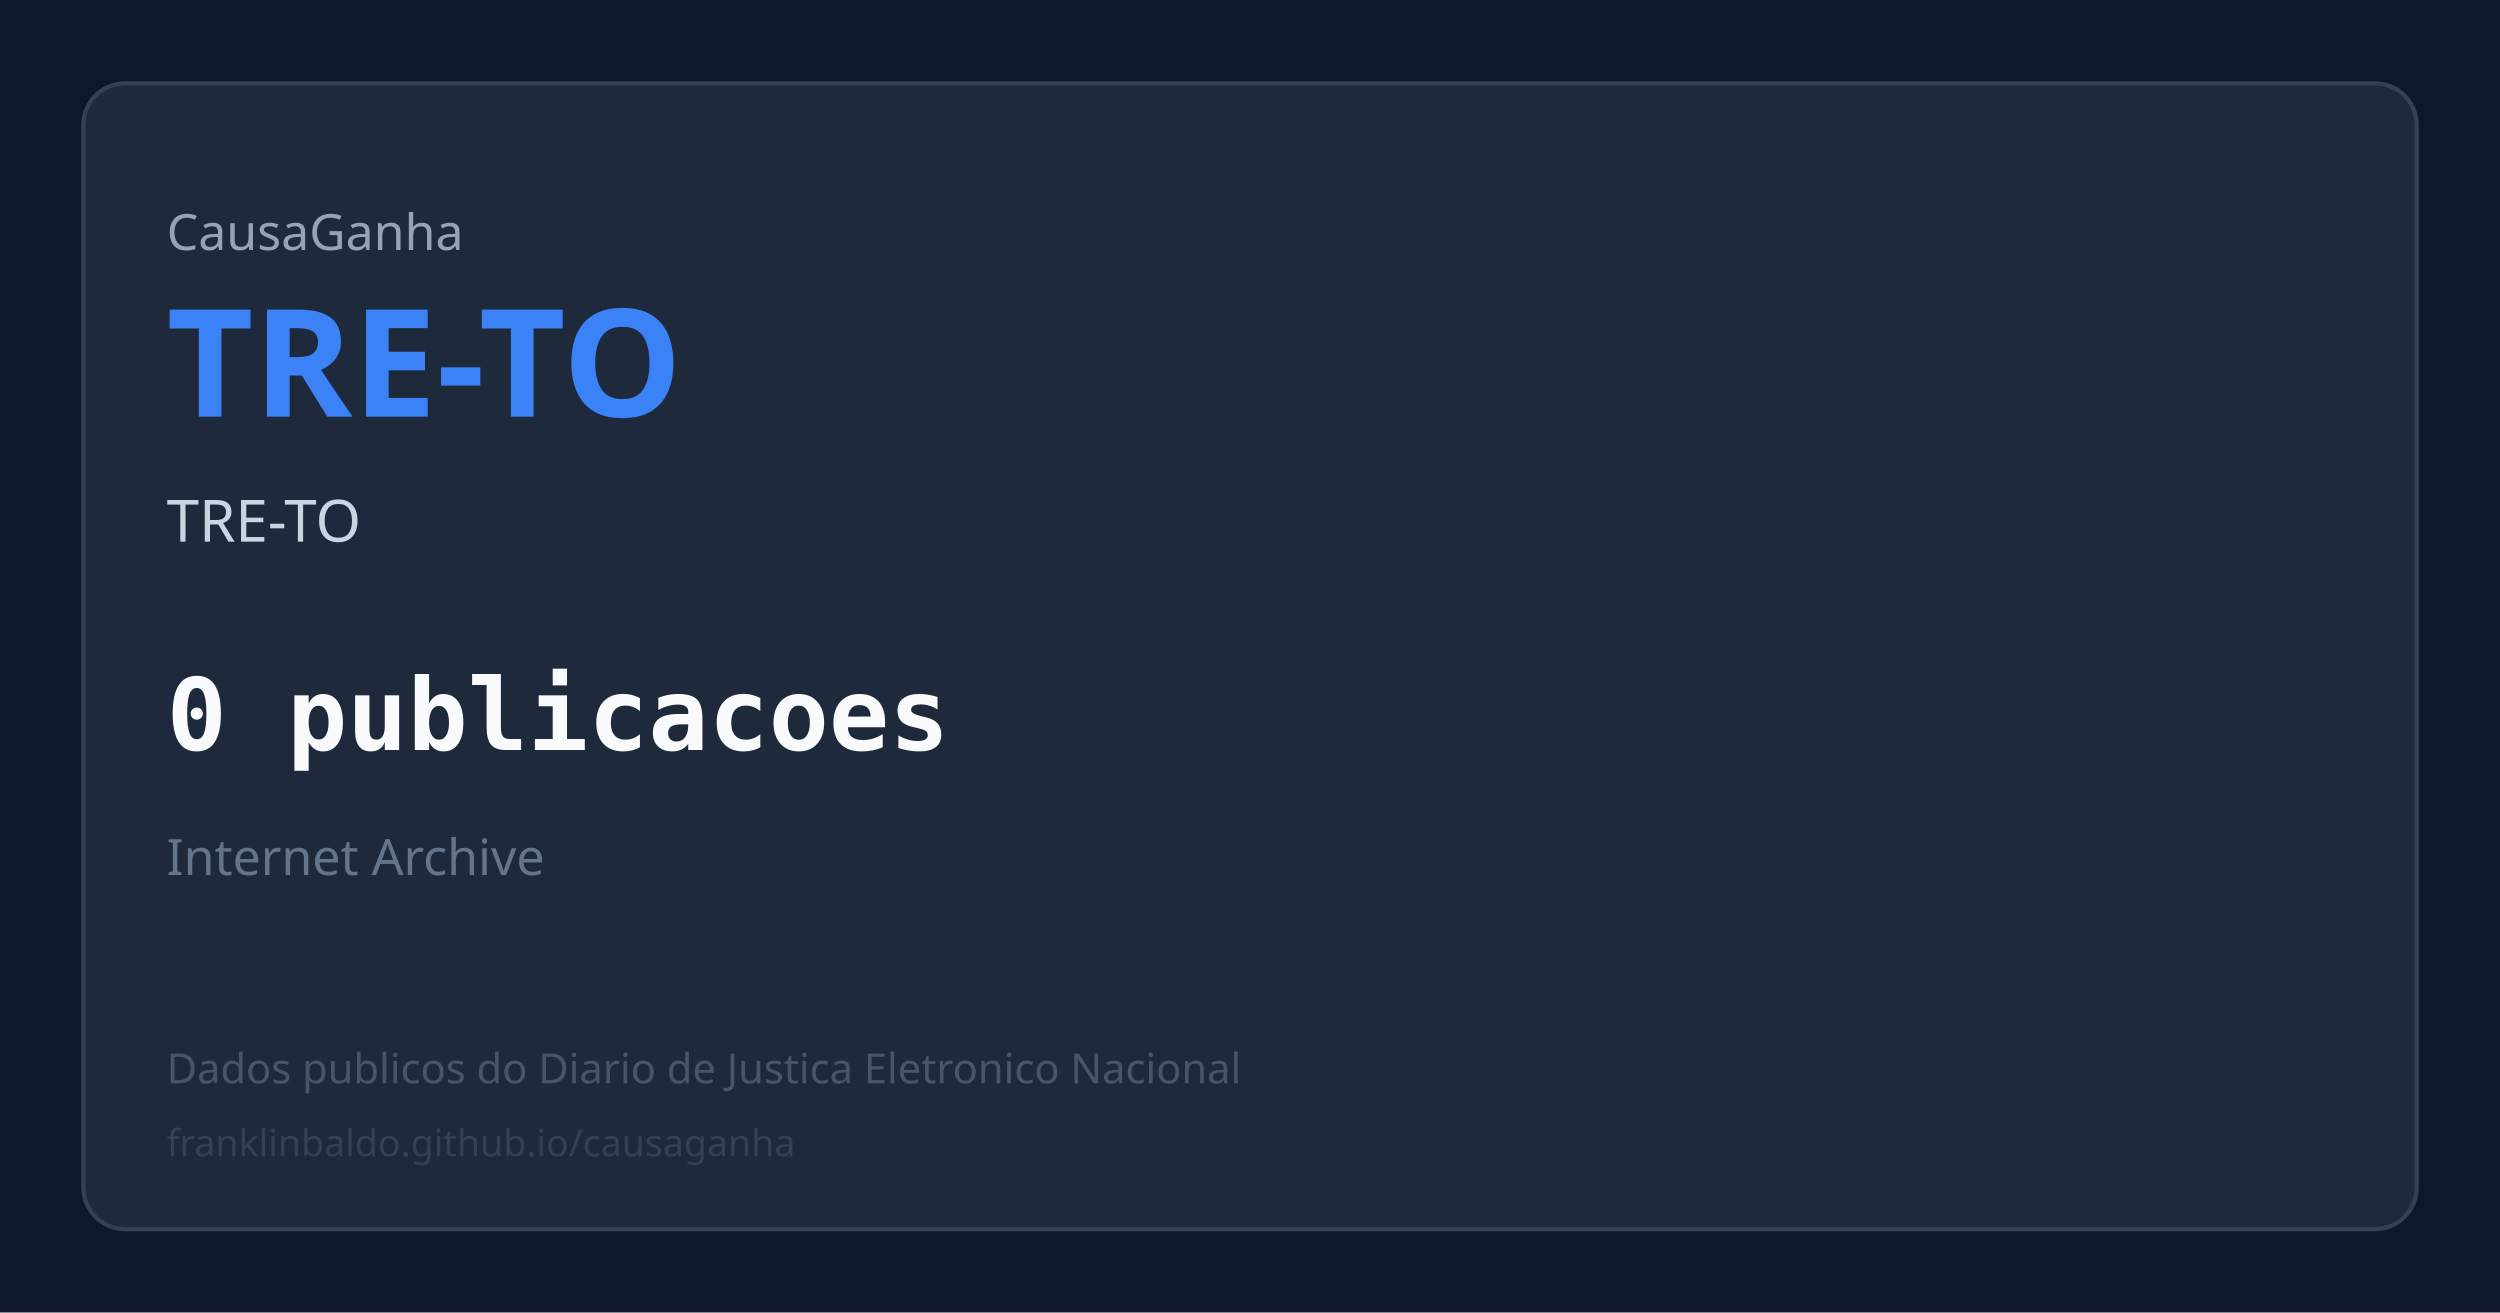
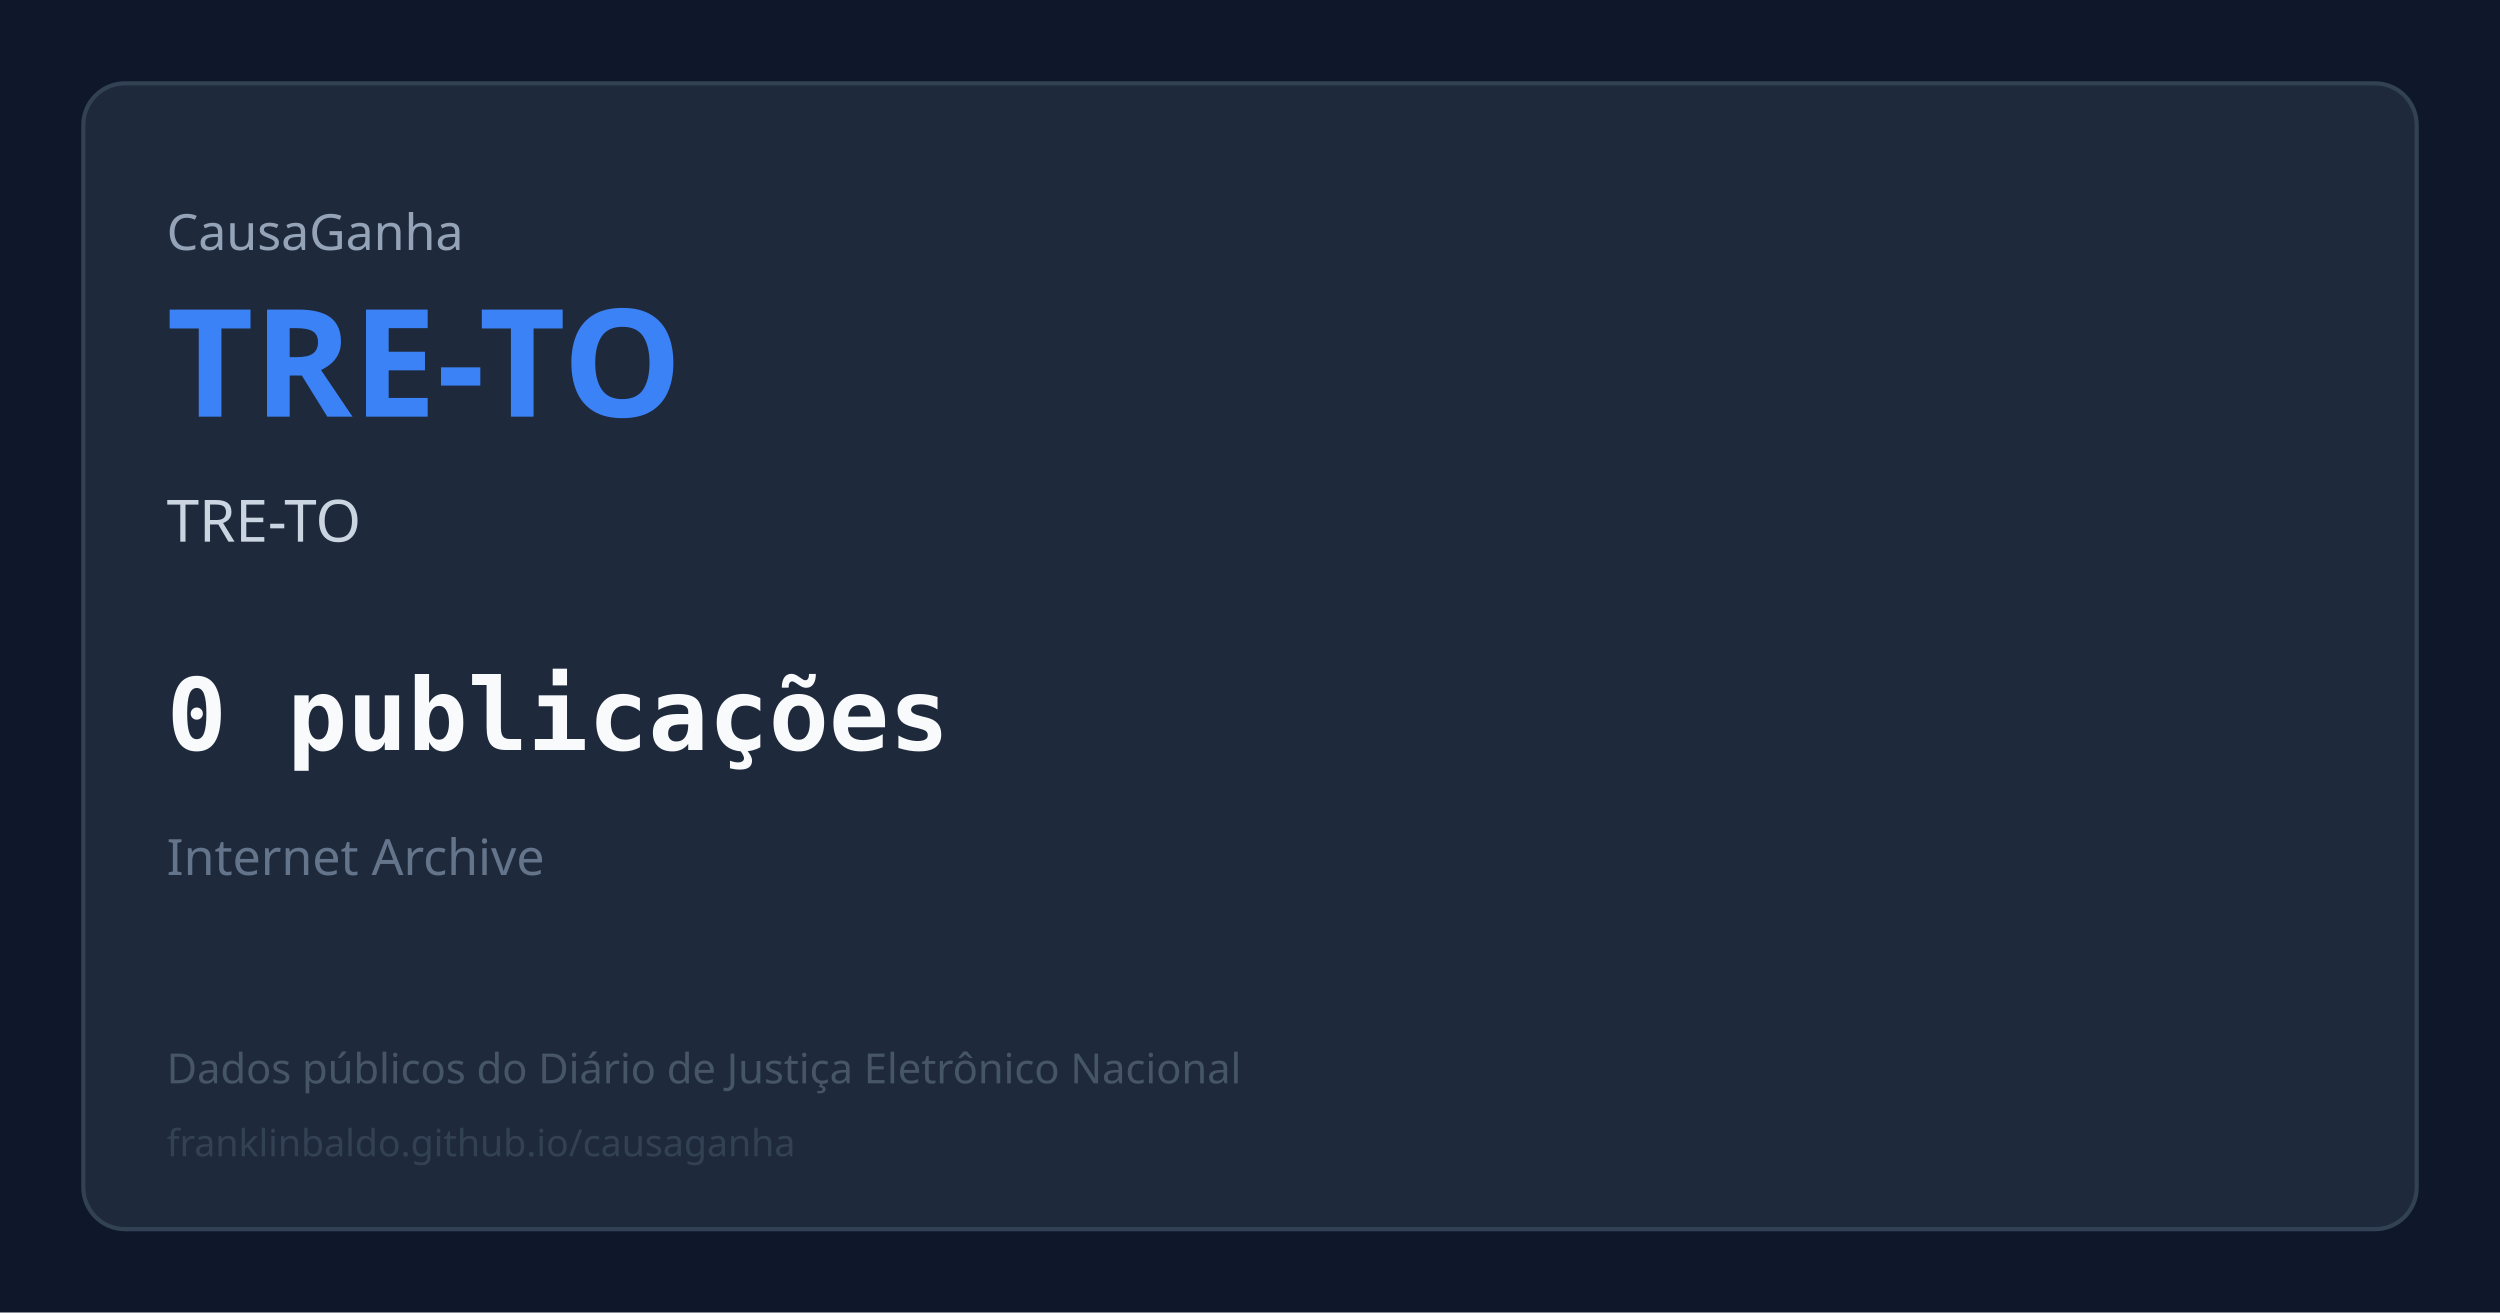
<svg xmlns="http://www.w3.org/2000/svg" width="1200" height="630">
  <rect width="1200" height="630" fill="#0f172a" />
  <rect x="40" y="40" width="1120" height="550" rx="20" fill="#1e293b" stroke="#334155" stroke-width="2" />
  <text x="80" y="120" font-family="system-ui,sans-serif" font-size="24" fill="#94a3b8">CausaGanha</text>
  <text x="80" y="200" font-family="system-ui,sans-serif" font-size="72" font-weight="bold" fill="#3b82f6">TRE-TO</text>
  <text x="80" y="260" font-family="system-ui,sans-serif" font-size="28" fill="#cbd5e1">TRE-TO</text>
-   <text x="80" y="360" font-family="monospace" font-size="48" font-weight="bold" fill="#f8fafc">0 publicacoes</text>
+   <text x="80" y="360" font-family="monospace" font-size="48" font-weight="bold" fill="#f8fafc">0 publicações</text>
  <text x="80" y="420" font-family="system-ui,sans-serif" font-size="24" fill="#64748b">Internet Archive</text>
-   <text x="80" y="520" font-family="system-ui,sans-serif" font-size="20" fill="#475569">Dados publicos do Diario de Justica Eletronico Nacional</text>
+   <text x="80" y="520" font-family="system-ui,sans-serif" font-size="20" fill="#475569">Dados públicos do Diário de Justiça Eletrônico Nacional</text>
  <text x="80" y="555" font-family="system-ui,sans-serif" font-size="18" fill="#334155">franklinbaldo.github.io/causaganha</text>
</svg>
